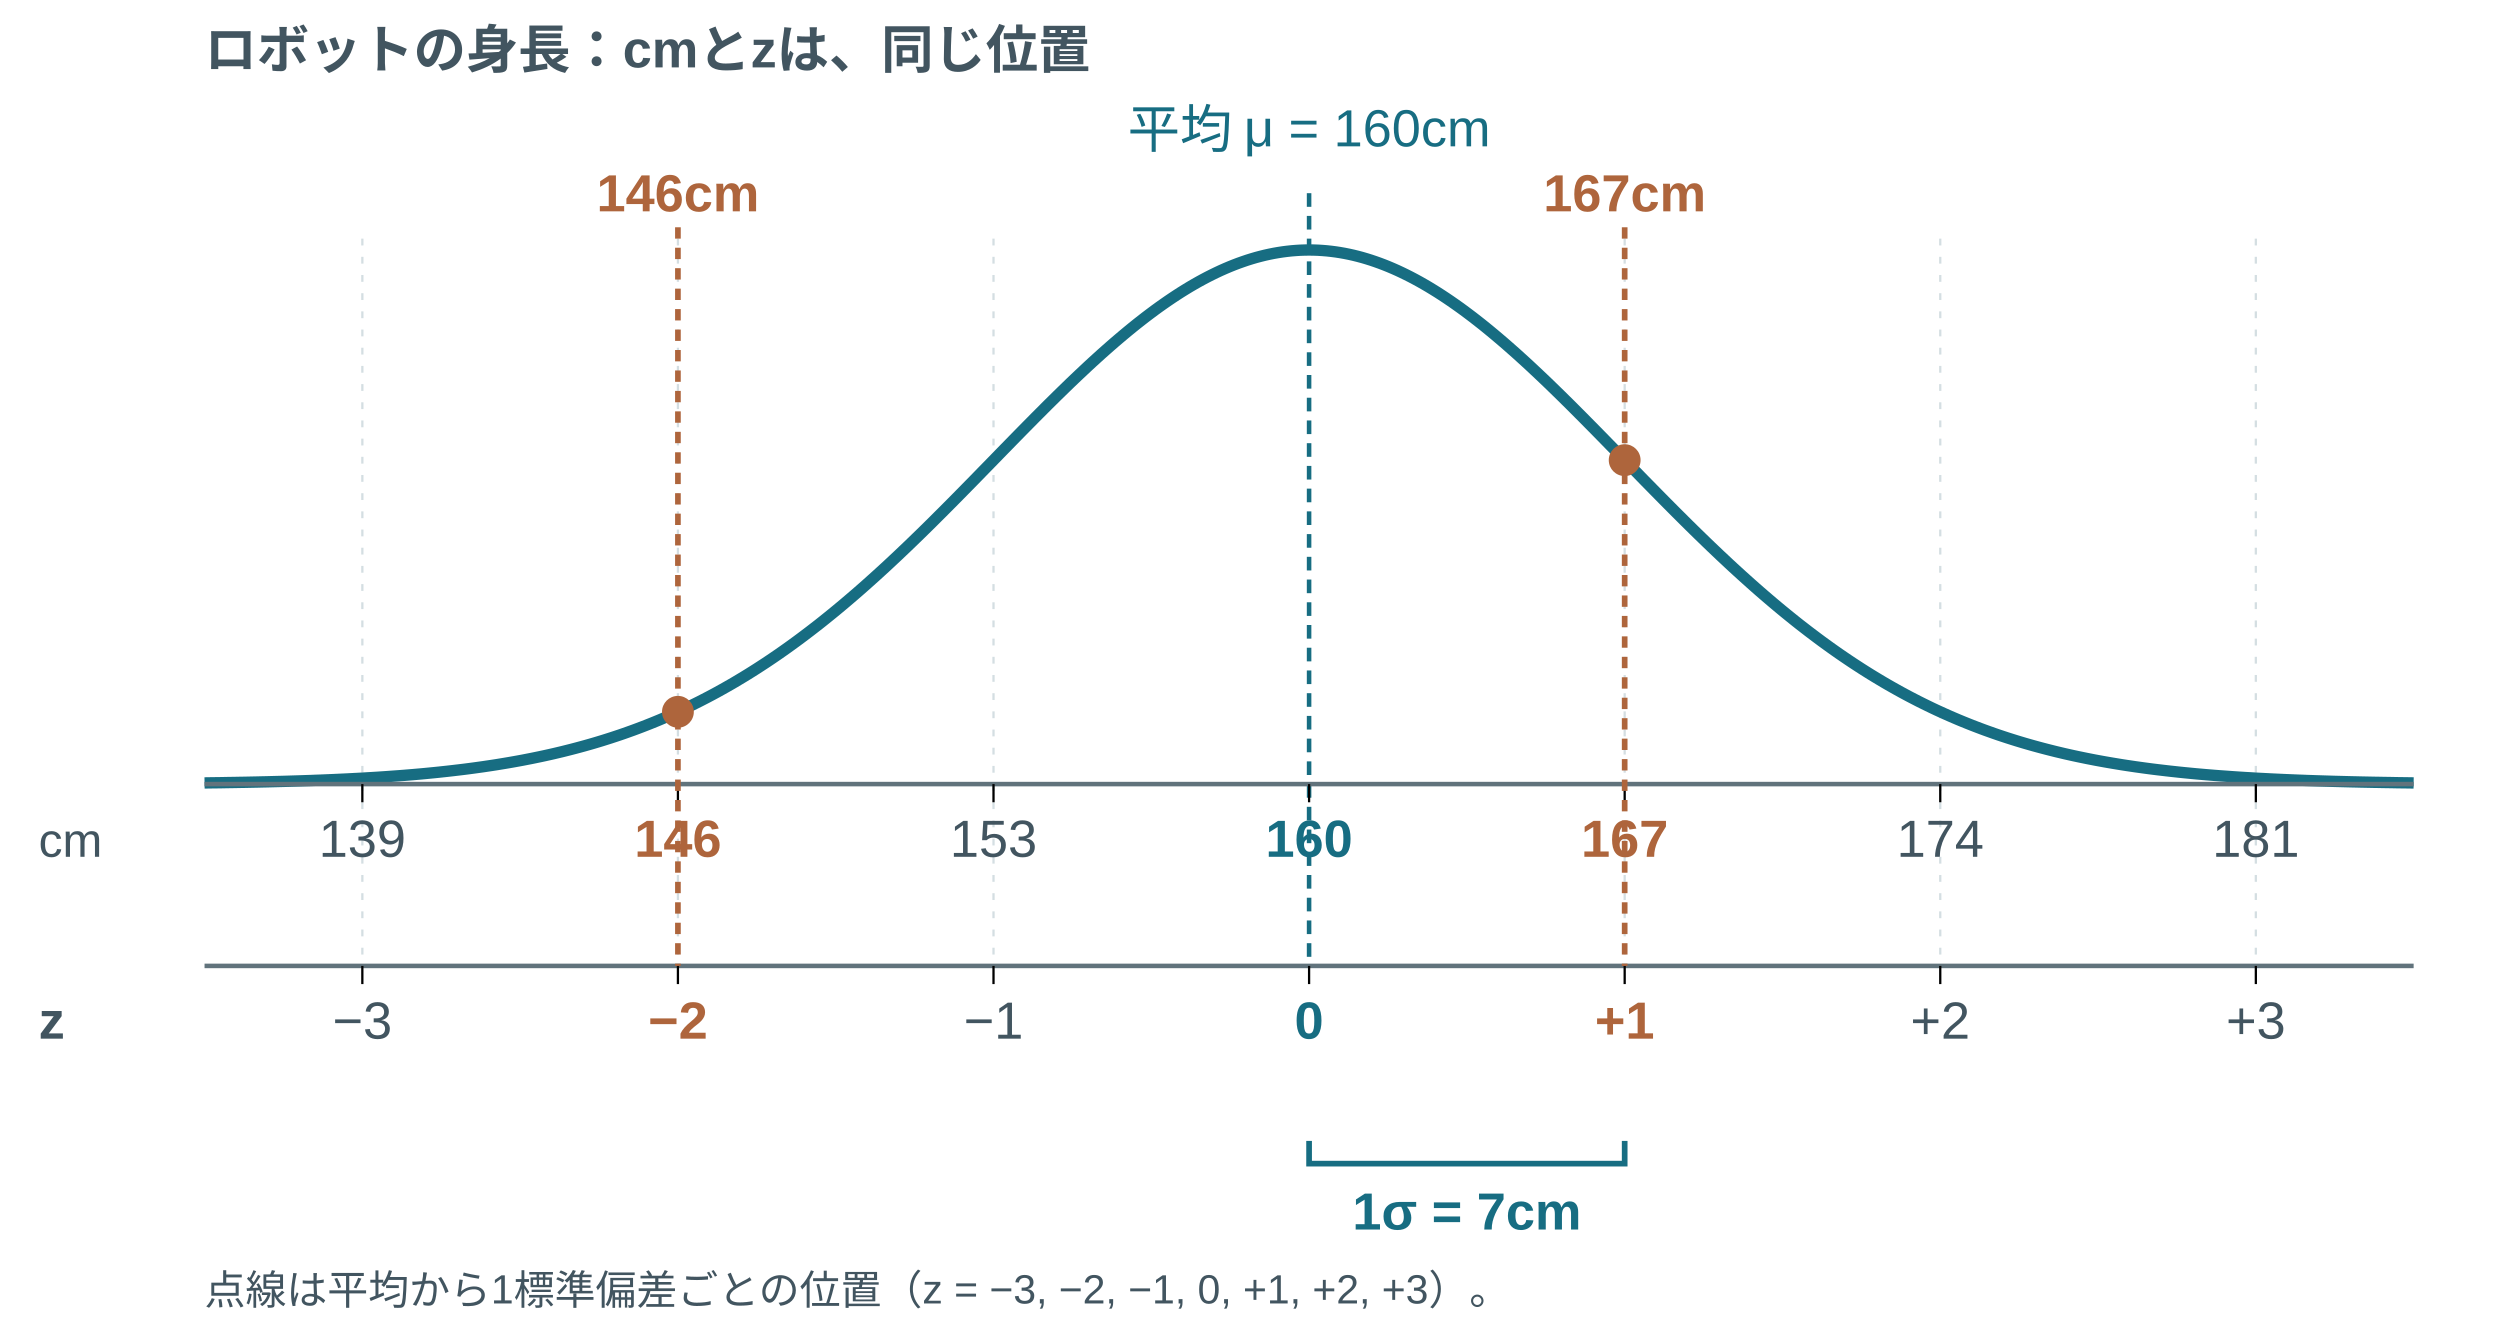
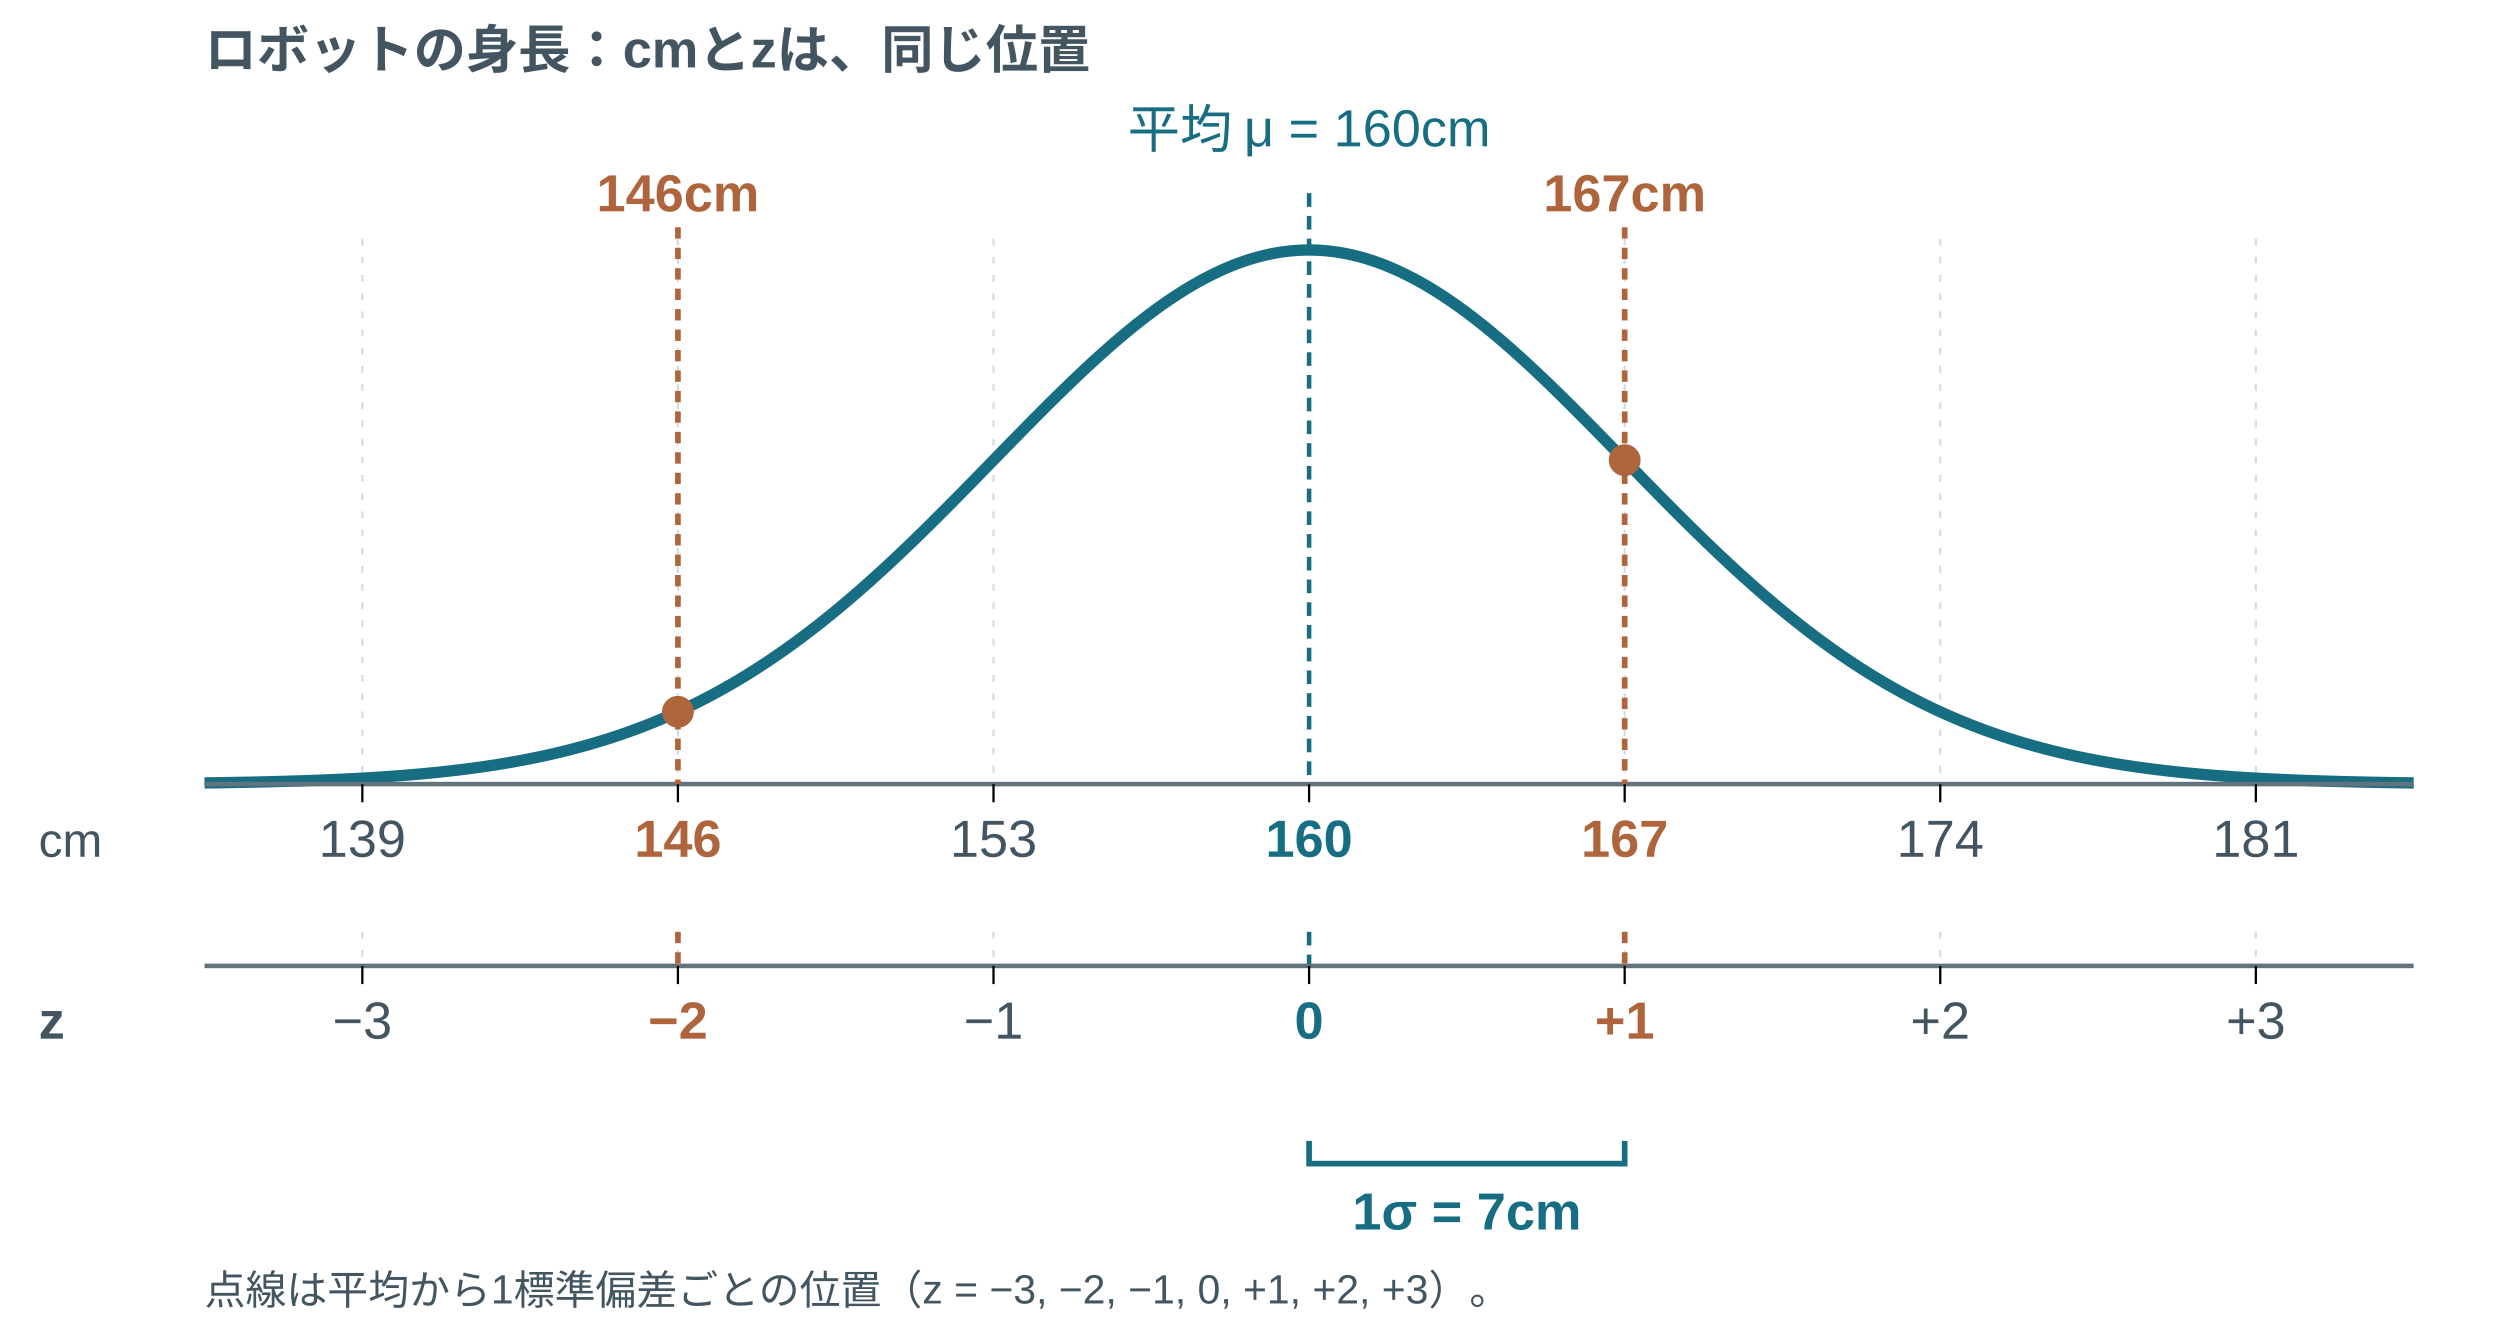
<svg xmlns="http://www.w3.org/2000/svg" viewBox="0 0 1100 580" role="img" aria-labelledby="title desc">
  <g font-family="Arial,Hiragino Sans,sans-serif" fill="#425560" font-size="23">
    <text x="90" y="30" font-weight="bold">ロボットの身長：cmとzは、同じ位置</text>
    <text x="576" y="65" text-anchor="middle" fill="#176d82">平均 μ = 160cm</text>
-     <line x1="159.429" x2="159.429" y1="105" y2="425" stroke="#d4dee2" stroke-width="1" stroke-dasharray="3 5" />
-     <line x1="298.286" x2="298.286" y1="105" y2="425" stroke="#d4dee2" stroke-width="1" stroke-dasharray="3 5" />
-     <line x1="437.143" x2="437.143" y1="105" y2="425" stroke="#d4dee2" stroke-width="1" stroke-dasharray="3 5" />
-     <line x1="576" x2="576" y1="85" y2="425" stroke="#176d82" stroke-width="2" stroke-dasharray="6 4" />
-     <line x1="714.857" x2="714.857" y1="105" y2="425" stroke="#d4dee2" stroke-width="1" stroke-dasharray="3 5" />
-     <line x1="853.714" x2="853.714" y1="105" y2="425" stroke="#d4dee2" stroke-width="1" stroke-dasharray="3 5" />
-     <line x1="992.571" x2="992.571" y1="105" y2="425" stroke="#d4dee2" stroke-width="1" stroke-dasharray="3 5" />
+     <g stroke="#d4dee2" stroke-width="1" stroke-dasharray="3 5">
+       <line x1="159.429" x2="159.429" y1="105" y2="345" />
+       <line x1="159.429" x2="159.429" y1="410" y2="425" />
+     </g>
+     <g stroke="#d4dee2" stroke-width="1" stroke-dasharray="3 5">
+       <line x1="298.286" x2="298.286" y1="105" y2="345" />
+       <line x1="298.286" x2="298.286" y1="410" y2="425" />
+     </g>
+     <g stroke="#d4dee2" stroke-width="1" stroke-dasharray="3 5">
+       <line x1="437.143" x2="437.143" y1="105" y2="345" />
+       <line x1="437.143" x2="437.143" y1="410" y2="425" />
+     </g>
+     <g stroke="#176d82" stroke-width="2" stroke-dasharray="6 4">
+       <line x1="576" x2="576" y1="85" y2="345" />
+       <line x1="576" x2="576" y1="410" y2="425" />
+     </g>
+     <g stroke="#d4dee2" stroke-width="1" stroke-dasharray="3 5">
+       <line x1="714.857" x2="714.857" y1="105" y2="345" />
+       <line x1="714.857" x2="714.857" y1="410" y2="425" />
+     </g>
+     <g stroke="#d4dee2" stroke-width="1" stroke-dasharray="3 5">
+       <line x1="853.714" x2="853.714" y1="105" y2="345" />
+       <line x1="853.714" x2="853.714" y1="410" y2="425" />
+     </g>
+     <g stroke="#d4dee2" stroke-width="1" stroke-dasharray="3 5">
+       <line x1="992.571" x2="992.571" y1="105" y2="345" />
+       <line x1="992.571" x2="992.571" y1="410" y2="425" />
+     </g>
    <path d="M90.00,344.49 L91.94,344.46 L93.89,344.43 L95.83,344.41 L97.78,344.38 L99.72,344.34 L101.66,344.31 L103.61,344.28 L105.55,344.24 L107.50,344.21 L109.44,344.17 L111.38,344.13 L113.33,344.09 L115.27,344.04 L117.22,344.00 L119.16,343.95 L121.10,343.90 L123.05,343.85 L124.99,343.80 L126.94,343.74 L128.88,343.68 L130.82,343.62 L132.77,343.56 L134.71,343.49 L136.66,343.43 L138.60,343.35 L140.54,343.28 L142.49,343.20 L144.43,343.12 L146.38,343.04 L148.32,342.95 L150.26,342.86 L152.21,342.77 L154.15,342.67 L156.10,342.57 L158.04,342.47 L159.98,342.36 L161.93,342.24 L163.87,342.13 L165.82,342.01 L167.76,341.88 L169.70,341.75 L171.65,341.61 L173.59,341.47 L175.54,341.33 L177.48,341.18 L179.42,341.02 L181.37,340.86 L183.31,340.69 L185.26,340.52 L187.20,340.34 L189.14,340.15 L191.09,339.96 L193.03,339.76 L194.98,339.55 L196.92,339.34 L198.86,339.12 L200.81,338.89 L202.75,338.66 L204.70,338.42 L206.64,338.17 L208.58,337.91 L210.53,337.64 L212.47,337.37 L214.42,337.08 L216.36,336.79 L218.30,336.49 L220.25,336.17 L222.19,335.85 L224.14,335.52 L226.08,335.18 L228.02,334.83 L229.97,334.47 L231.91,334.09 L233.86,333.71 L235.80,333.31 L237.74,332.91 L239.69,332.49 L241.63,332.06 L243.58,331.62 L245.52,331.16 L247.46,330.70 L249.41,330.21 L251.35,329.72 L253.30,329.21 L255.24,328.69 L257.18,328.16 L259.13,327.61 L261.07,327.05 L263.02,326.47 L264.96,325.88 L266.90,325.27 L268.85,324.65 L270.79,324.01 L272.74,323.36 L274.68,322.69 L276.62,322.00 L278.57,321.30 L280.51,320.58 L282.46,319.84 L284.40,319.09 L286.34,318.32 L288.29,317.53 L290.23,316.73 L292.18,315.90 L294.12,315.06 L296.06,314.20 L298.01,313.32 L299.95,312.43 L301.90,311.51 L303.84,310.57 L305.78,309.62 L307.73,308.65 L309.67,307.65 L311.62,306.64 L313.56,305.61 L315.50,304.56 L317.45,303.48 L319.39,302.39 L321.34,301.28 L323.28,300.15 L325.22,298.99 L327.17,297.82 L329.11,296.63 L331.06,295.41 L333.00,294.18 L334.94,292.92 L336.89,291.65 L338.83,290.35 L340.78,289.03 L342.72,287.70 L344.66,286.34 L346.61,284.96 L348.55,283.56 L350.50,282.14 L352.44,280.70 L354.38,279.24 L356.33,277.76 L358.27,276.26 L360.22,274.75 L362.16,273.21 L364.10,271.65 L366.05,270.07 L367.99,268.48 L369.94,266.86 L371.88,265.23 L373.82,263.58 L375.77,261.91 L377.71,260.23 L379.66,258.52 L381.60,256.80 L383.54,255.06 L385.49,253.31 L387.43,251.54 L389.38,249.76 L391.32,247.96 L393.26,246.14 L395.21,244.32 L397.15,242.47 L399.10,240.62 L401.04,238.75 L402.98,236.87 L404.93,234.98 L406.87,233.08 L408.82,231.16 L410.76,229.24 L412.70,227.30 L414.65,225.36 L416.59,223.41 L418.54,221.45 L420.48,219.49 L422.42,217.52 L424.37,215.54 L426.31,213.56 L428.26,211.58 L430.20,209.59 L432.14,207.59 L434.09,205.60 L436.03,203.61 L437.98,201.61 L439.92,199.61 L441.86,197.62 L443.81,195.63 L445.75,193.64 L447.70,191.65 L449.64,189.67 L451.58,187.70 L453.53,185.73 L455.47,183.76 L457.42,181.81 L459.36,179.86 L461.30,177.92 L463.25,176.00 L465.19,174.08 L467.14,172.18 L469.08,170.29 L471.02,168.41 L472.97,166.55 L474.91,164.71 L476.86,162.88 L478.80,161.06 L480.74,159.27 L482.69,157.50 L484.63,155.74 L486.58,154.01 L488.52,152.30 L490.46,150.61 L492.41,148.95 L494.35,147.31 L496.30,145.69 L498.24,144.10 L500.18,142.54 L502.13,141.01 L504.07,139.50 L506.02,138.03 L507.96,136.58 L509.90,135.17 L511.85,133.79 L513.79,132.44 L515.74,131.12 L517.68,129.84 L519.62,128.59 L521.57,127.38 L523.51,126.20 L525.46,125.06 L527.40,123.96 L529.34,122.90 L531.29,121.87 L533.23,120.89 L535.18,119.94 L537.12,119.03 L539.06,118.17 L541.01,117.34 L542.95,116.56 L544.90,115.82 L546.84,115.13 L548.78,114.47 L550.73,113.86 L552.67,113.29 L554.62,112.77 L556.56,112.29 L558.50,111.86 L560.45,111.47 L562.39,111.13 L564.34,110.83 L566.28,110.58 L568.22,110.37 L570.17,110.21 L572.11,110.09 L574.06,110.02 L576.00,110.00 L577.94,110.02 L579.89,110.09 L581.83,110.21 L583.78,110.37 L585.72,110.58 L587.66,110.83 L589.61,111.13 L591.55,111.47 L593.50,111.86 L595.44,112.29 L597.38,112.77 L599.33,113.29 L601.27,113.86 L603.22,114.47 L605.16,115.13 L607.10,115.82 L609.05,116.56 L610.99,117.34 L612.94,118.17 L614.88,119.03 L616.82,119.94 L618.77,120.89 L620.71,121.87 L622.66,122.90 L624.60,123.96 L626.54,125.06 L628.49,126.20 L630.43,127.38 L632.38,128.59 L634.32,129.84 L636.26,131.12 L638.21,132.44 L640.15,133.79 L642.10,135.17 L644.04,136.58 L645.98,138.03 L647.93,139.50 L649.87,141.01 L651.82,142.54 L653.76,144.10 L655.70,145.69 L657.65,147.31 L659.59,148.95 L661.54,150.61 L663.48,152.30 L665.42,154.01 L667.37,155.74 L669.31,157.50 L671.26,159.27 L673.20,161.06 L675.14,162.88 L677.09,164.71 L679.03,166.55 L680.98,168.41 L682.92,170.29 L684.86,172.18 L686.81,174.08 L688.75,176.00 L690.70,177.92 L692.64,179.86 L694.58,181.81 L696.53,183.76 L698.47,185.73 L700.42,187.70 L702.36,189.67 L704.30,191.65 L706.25,193.64 L708.19,195.63 L710.14,197.62 L712.08,199.61 L714.02,201.61 L715.97,203.61 L717.91,205.60 L719.86,207.59 L721.80,209.59 L723.74,211.58 L725.69,213.56 L727.63,215.54 L729.58,217.52 L731.52,219.49 L733.46,221.45 L735.41,223.41 L737.35,225.36 L739.30,227.30 L741.24,229.24 L743.18,231.16 L745.13,233.08 L747.07,234.98 L749.02,236.87 L750.96,238.75 L752.90,240.62 L754.85,242.47 L756.79,244.32 L758.74,246.14 L760.68,247.96 L762.62,249.76 L764.57,251.54 L766.51,253.31 L768.46,255.06 L770.40,256.80 L772.34,258.52 L774.29,260.23 L776.23,261.91 L778.18,263.58 L780.12,265.23 L782.06,266.86 L784.01,268.48 L785.95,270.07 L787.90,271.65 L789.84,273.21 L791.78,274.75 L793.73,276.26 L795.67,277.76 L797.62,279.24 L799.56,280.70 L801.50,282.14 L803.45,283.56 L805.39,284.96 L807.34,286.34 L809.28,287.70 L811.22,289.03 L813.17,290.35 L815.11,291.65 L817.06,292.92 L819.00,294.18 L820.94,295.41 L822.89,296.63 L824.83,297.82 L826.78,298.99 L828.72,300.15 L830.66,301.28 L832.61,302.39 L834.55,303.48 L836.50,304.56 L838.44,305.61 L840.38,306.64 L842.33,307.65 L844.27,308.65 L846.22,309.62 L848.16,310.57 L850.10,311.51 L852.05,312.43 L853.99,313.32 L855.94,314.20 L857.88,315.06 L859.82,315.90 L861.77,316.73 L863.71,317.53 L865.66,318.32 L867.60,319.09 L869.54,319.84 L871.49,320.58 L873.43,321.30 L875.38,322.00 L877.32,322.69 L879.26,323.36 L881.21,324.01 L883.15,324.65 L885.10,325.27 L887.04,325.88 L888.98,326.47 L890.93,327.05 L892.87,327.61 L894.82,328.16 L896.76,328.69 L898.70,329.21 L900.65,329.72 L902.59,330.21 L904.54,330.70 L906.48,331.16 L908.42,331.62 L910.37,332.06 L912.31,332.49 L914.26,332.91 L916.20,333.31 L918.14,333.71 L920.09,334.09 L922.03,334.47 L923.98,334.83 L925.92,335.18 L927.86,335.52 L929.81,335.85 L931.75,336.17 L933.70,336.49 L935.64,336.79 L937.58,337.08 L939.53,337.37 L941.47,337.64 L943.42,337.91 L945.36,338.17 L947.30,338.42 L949.25,338.66 L951.19,338.89 L953.14,339.12 L955.08,339.34 L957.02,339.55 L958.97,339.76 L960.91,339.96 L962.86,340.15 L964.80,340.34 L966.74,340.52 L968.69,340.69 L970.63,340.86 L972.58,341.02 L974.52,341.18 L976.46,341.33 L978.41,341.47 L980.35,341.61 L982.30,341.75 L984.24,341.88 L986.18,342.01 L988.13,342.13 L990.07,342.24 L992.02,342.36 L993.96,342.47 L995.90,342.57 L997.85,342.67 L999.79,342.77 L1001.74,342.86 L1003.68,342.95 L1005.62,343.04 L1007.57,343.12 L1009.51,343.20 L1011.46,343.28 L1013.40,343.35 L1015.34,343.43 L1017.29,343.49 L1019.23,343.56 L1021.18,343.62 L1023.12,343.68 L1025.06,343.74 L1027.01,343.80 L1028.95,343.85 L1030.90,343.90 L1032.84,343.95 L1034.78,344.00 L1036.73,344.04 L1038.67,344.09 L1040.62,344.13 L1042.56,344.17 L1044.50,344.21 L1046.45,344.24 L1048.39,344.28 L1050.34,344.31 L1052.28,344.34 L1054.22,344.38 L1056.17,344.41 L1058.11,344.43 L1060.06,344.46 L1062.00,344.49" fill="none" stroke="#176d82" stroke-width="5" />
    <path d="M90,345H1062M90,425H1062" fill="none" stroke="#61737c" stroke-width="2" />
    <text x="17" y="377" font-size="21">cm</text>
    <text x="17" y="457" font-weight="bold">z</text>
    <g fill="#425560" font-weight="normal">
      <path d="M159.429,345v8M159.429,425v8" stroke="currentColor" />
      <text x="159.429" y="377" text-anchor="middle">139</text>
      <text x="159.429" y="457" text-anchor="middle">−3</text>
    </g>
    <g fill="#ae653c" font-weight="bold">
      <path d="M298.286,345v8M298.286,425v8" stroke="currentColor" />
      <text x="298.286" y="377" text-anchor="middle">146</text>
      <text x="298.286" y="457" text-anchor="middle">−2</text>
    </g>
    <g fill="#425560" font-weight="normal">
      <path d="M437.143,345v8M437.143,425v8" stroke="currentColor" />
      <text x="437.143" y="377" text-anchor="middle">153</text>
      <text x="437.143" y="457" text-anchor="middle">−1</text>
    </g>
    <g fill="#176d82" font-weight="bold">
      <path d="M576,345v8M576,425v8" stroke="currentColor" />
      <text x="576" y="377" text-anchor="middle">160</text>
      <text x="576" y="457" text-anchor="middle">0</text>
    </g>
    <g fill="#ae653c" font-weight="bold">
      <path d="M714.857,345v8M714.857,425v8" stroke="currentColor" />
      <text x="714.857" y="377" text-anchor="middle">167</text>
      <text x="714.857" y="457" text-anchor="middle">+1</text>
    </g>
    <g fill="#425560" font-weight="normal">
      <path d="M853.714,345v8M853.714,425v8" stroke="currentColor" />
      <text x="853.714" y="377" text-anchor="middle">174</text>
      <text x="853.714" y="457" text-anchor="middle">+2</text>
    </g>
    <g fill="#425560" font-weight="normal">
      <path d="M992.571,345v8M992.571,425v8" stroke="currentColor" />
      <text x="992.571" y="377" text-anchor="middle">181</text>
      <text x="992.571" y="457" text-anchor="middle">+3</text>
    </g>
    <g fill="#ae653c">
-       <line x1="298.286" x2="298.286" y1="100" y2="425" stroke="#ae653c" stroke-width="2.5" stroke-dasharray="5 4" />
+       <g stroke="#ae653c" stroke-width="2.5" stroke-dasharray="5 4">
+         <line x1="298.286" x2="298.286" y1="100" y2="345" />
+         <line x1="298.286" x2="298.286" y1="410" y2="425" />
+       </g>
      <circle cx="298.286" cy="313.196" r="7" />
      <text x="298.286" y="93" text-anchor="middle" font-weight="bold">146cm</text>
    </g>
    <g fill="#ae653c">
-       <line x1="714.857" x2="714.857" y1="100" y2="425" stroke="#ae653c" stroke-width="2.5" stroke-dasharray="5 4" />
+       <g stroke="#ae653c" stroke-width="2.5" stroke-dasharray="5 4">
+         <line x1="714.857" x2="714.857" y1="100" y2="345" />
+         <line x1="714.857" x2="714.857" y1="410" y2="425" />
+       </g>
      <circle cx="714.857" cy="202.465" r="7" />
      <text x="714.857" y="93" text-anchor="middle" font-weight="bold">167cm</text>
    </g>
    <path d="M576,502v10H714.857v-10" fill="none" stroke="#176d82" stroke-width="2.5" />
    <text x="645.429" y="541" text-anchor="middle" fill="#176d82" font-weight="bold">1σ = 7cm</text>
    <text x="90" y="574" font-size="18">点線は平均から1標準偏差ごとの位置（z = −3, −2, −1, 0, +1, +2, +3）。</text>
  </g>
</svg>
